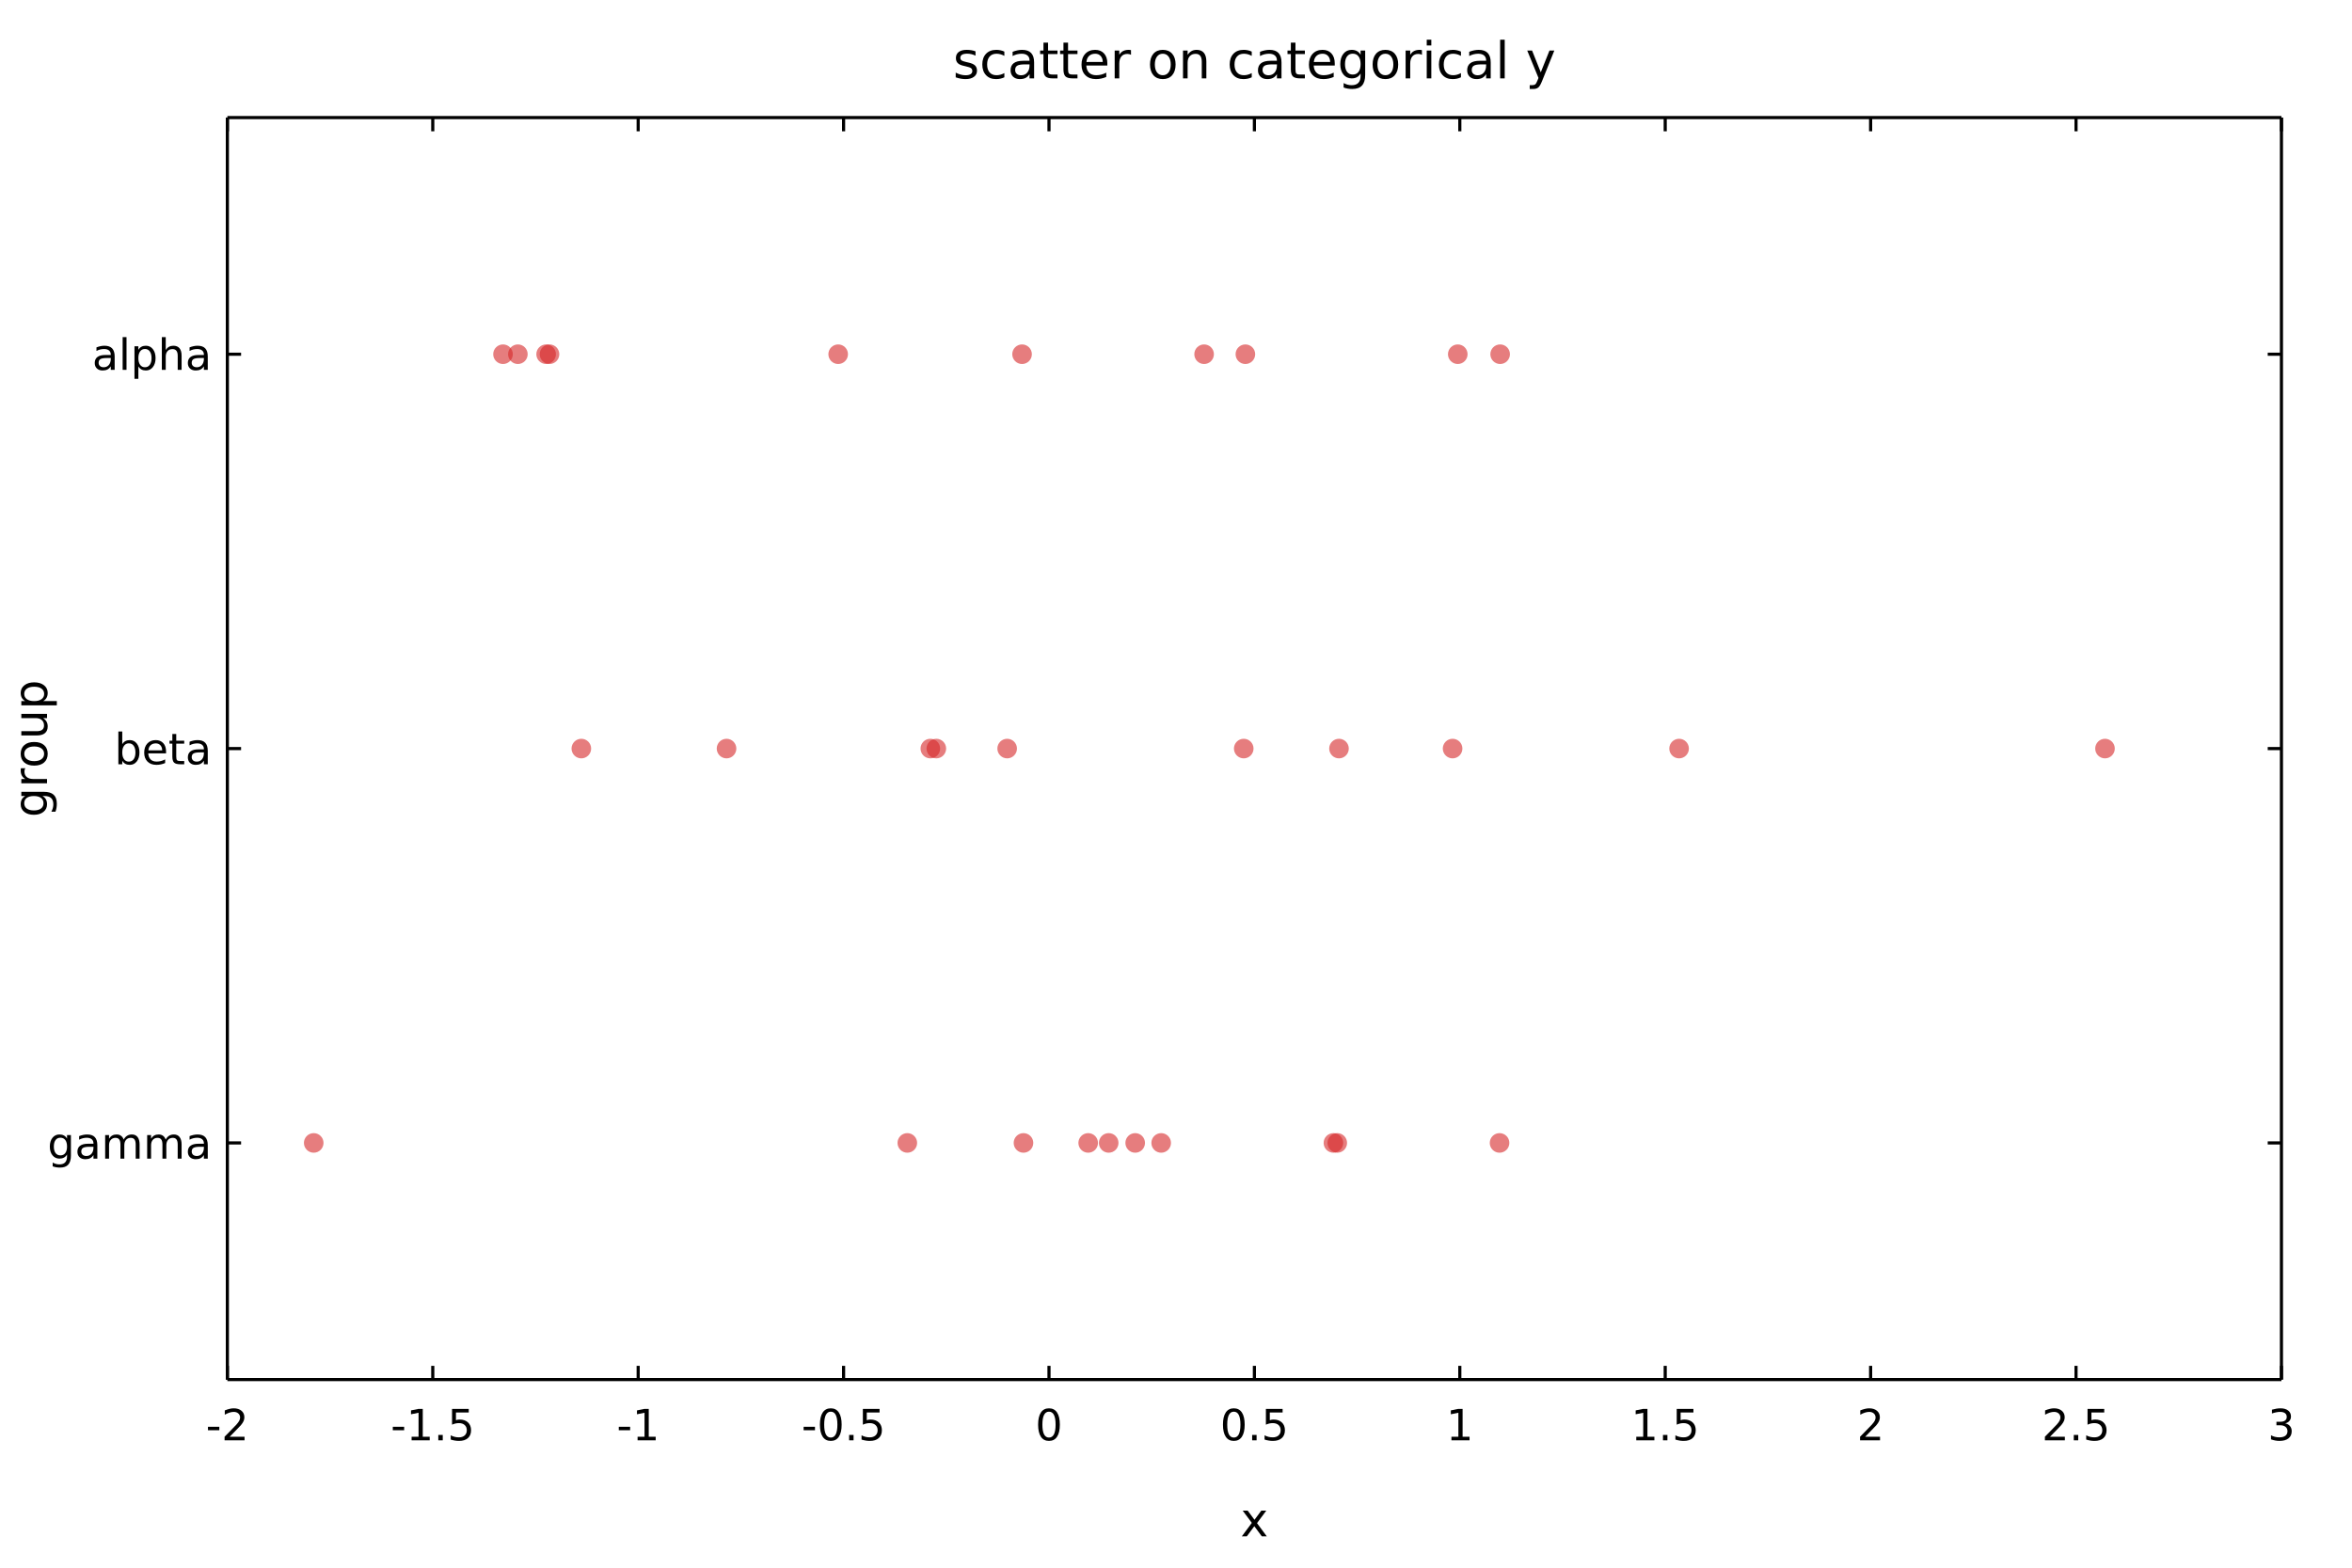
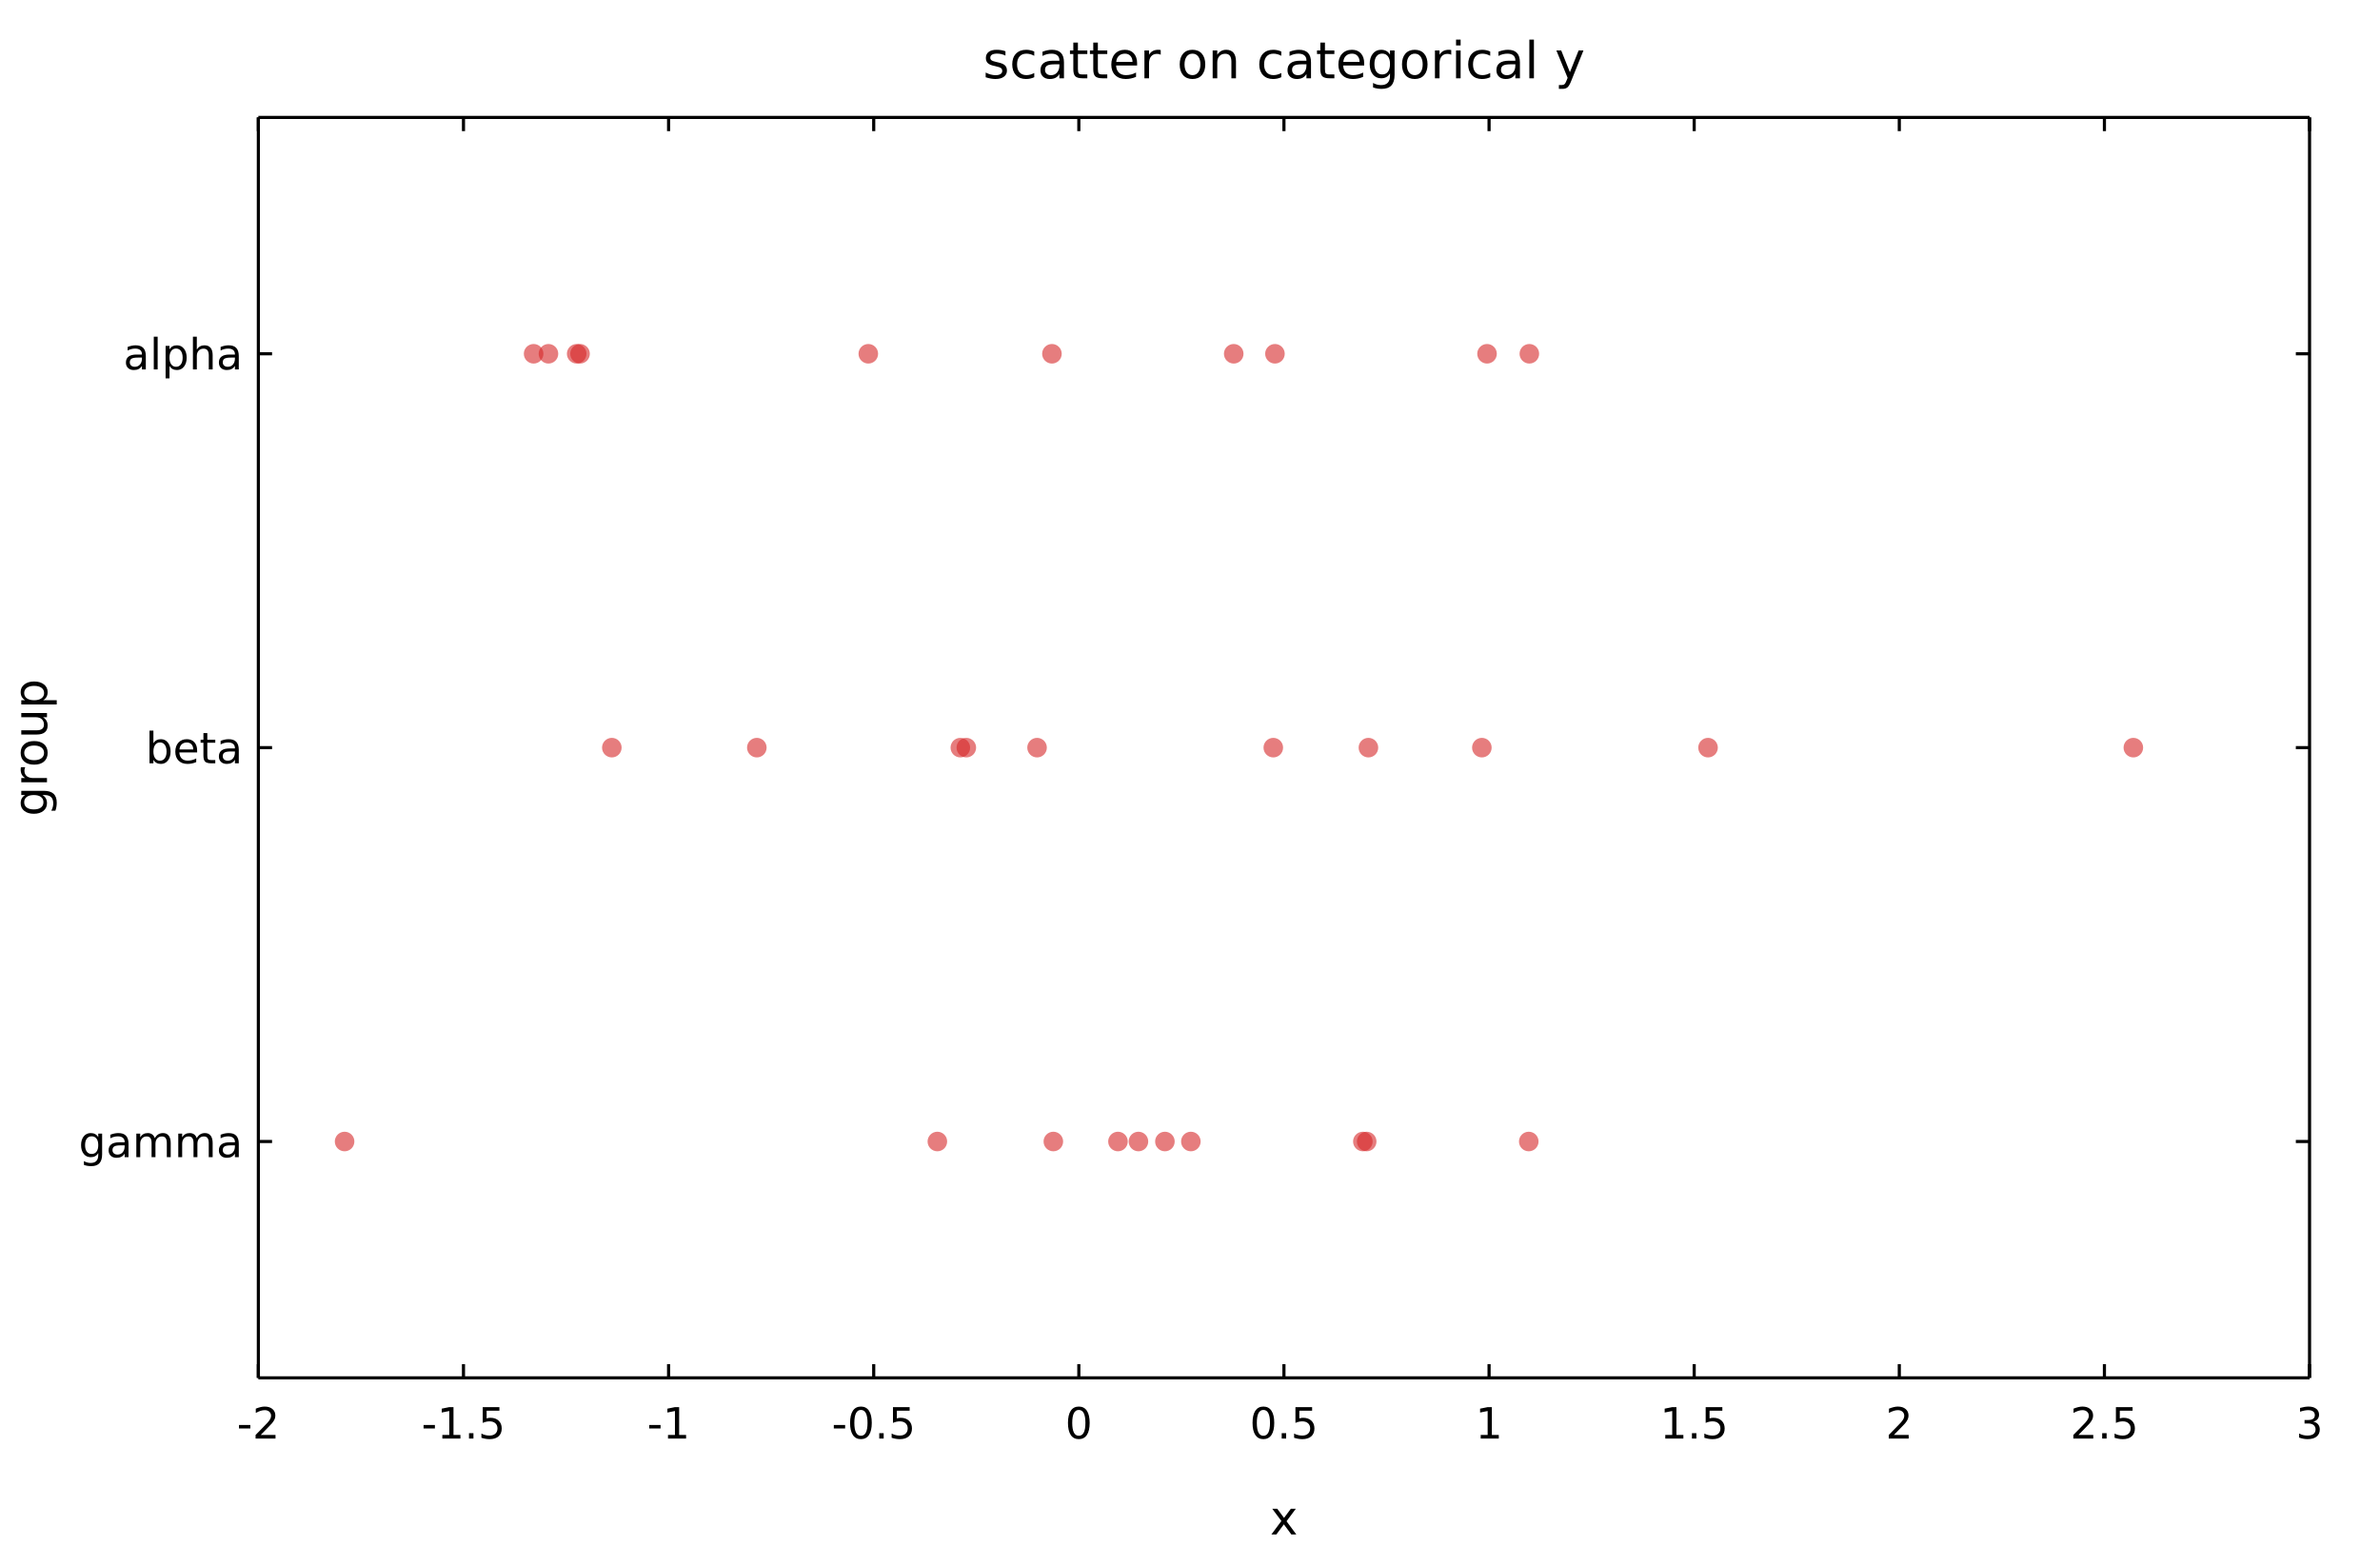
- <svg xmlns="http://www.w3.org/2000/svg" width="600" height="400" viewBox="0 0 600 400" font-family="DejaVu Sans, Bitstream Vera Sans, Verdana, Arial, sans-serif" font-size="11" style="background:#fff">
-   <g transform="translate(58,30)">
+ <svg xmlns="http://www.w3.org/2000/svg" width="608" height="400" viewBox="0 0 608 400" font-family="DejaVu Sans, Bitstream Vera Sans, Verdana, Arial, sans-serif" font-size="11" style="background:#fff">
+   <g transform="translate(66,30)">
    <circle cx="81.32" cy="60.38" r="2.5" fill="#d62728" opacity="0.6" />
    <circle cx="249.17" cy="60.38" r="2.5" fill="#d62728" opacity="0.6" />
    <circle cx="313.88" cy="60.38" r="2.5" fill="#d62728" opacity="0.6" />
    <circle cx="155.82" cy="60.38" r="2.5" fill="#d62728" opacity="0.6" />
    <circle cx="70.32" cy="60.38" r="2.5" fill="#d62728" opacity="0.6" />
    <circle cx="202.73" cy="60.38" r="2.5" fill="#d62728" opacity="0.6" />
    <circle cx="259.70" cy="60.38" r="2.5" fill="#d62728" opacity="0.6" />
    <circle cx="324.69" cy="60.38" r="2.5" fill="#d62728" opacity="0.6" />
    <circle cx="82.18" cy="60.38" r="2.5" fill="#d62728" opacity="0.6" />
    <circle cx="74.11" cy="60.38" r="2.5" fill="#d62728" opacity="0.6" />
    <circle cx="283.58" cy="161.00" r="2.5" fill="#d62728" opacity="0.6" />
    <circle cx="259.28" cy="161.00" r="2.5" fill="#d62728" opacity="0.6" />
    <circle cx="370.34" cy="161.00" r="2.5" fill="#d62728" opacity="0.6" />
    <circle cx="312.56" cy="161.00" r="2.5" fill="#d62728" opacity="0.6" />
    <circle cx="198.93" cy="161.00" r="2.5" fill="#d62728" opacity="0.6" />
    <circle cx="180.86" cy="161.00" r="2.5" fill="#d62728" opacity="0.6" />
    <circle cx="478.99" cy="161.00" r="2.5" fill="#d62728" opacity="0.6" />
    <circle cx="179.33" cy="161.00" r="2.5" fill="#d62728" opacity="0.6" />
    <circle cx="127.34" cy="161.00" r="2.5" fill="#d62728" opacity="0.6" />
    <circle cx="90.30" cy="161.00" r="2.5" fill="#d62728" opacity="0.6" />
    <circle cx="219.60" cy="261.62" r="2.5" fill="#d62728" opacity="0.6" />
    <circle cx="224.83" cy="261.62" r="2.5" fill="#d62728" opacity="0.6" />
    <circle cx="173.46" cy="261.62" r="2.5" fill="#d62728" opacity="0.6" />
    <circle cx="203.09" cy="261.62" r="2.5" fill="#d62728" opacity="0.6" />
    <circle cx="238.22" cy="261.62" r="2.5" fill="#d62728" opacity="0.6" />
    <circle cx="282.16" cy="261.62" r="2.5" fill="#d62728" opacity="0.6" />
    <circle cx="324.54" cy="261.62" r="2.5" fill="#d62728" opacity="0.6" />
    <circle cx="231.59" cy="261.62" r="2.5" fill="#d62728" opacity="0.6" />
    <circle cx="22.03" cy="261.62" r="2.5" fill="#d62728" opacity="0.6" />
    <circle cx="283.14" cy="261.62" r="2.5" fill="#d62728" opacity="0.6" />
    <line x1="0" y1="0" x2="524" y2="0" stroke="#000000" stroke-width="0.8" />
    <line x1="0" y1="322" x2="524" y2="322" stroke="#000000" stroke-width="0.8" />
    <line x1="0" y1="0" x2="0" y2="322" stroke="#000000" stroke-width="0.8" />
    <line x1="524" y1="0" x2="524" y2="322" stroke="#000000" stroke-width="0.8" />
    <line x1="0.00" x2="0.00" y1="322" y2="318.5" stroke="#000000" stroke-width="0.8" />
    <line x1="0.00" x2="0.00" y1="0" y2="3.5" stroke="#000000" stroke-width="0.8" />
    <path d="M-4.947 334.046H-2.052V334.927H-4.947ZM0.596 336.587H4.383V337.5H-0.709V336.587Q-0.091 335.948 0.975 334.871Q2.041 333.794 2.315 333.482Q2.836 332.897 3.043 332.491Q3.25 332.086 3.25 331.694Q3.25 331.055 2.801 330.652Q2.353 330.249 1.633 330.249Q1.123 330.249 0.556 330.426Q-0.011 330.604 -0.655 330.963V329.868Q0.0 329.604 0.569 329.47Q1.139 329.336 1.611 329.336Q2.857 329.336 3.599 329.959Q4.34 330.582 4.34 331.624Q4.34 332.118 4.155 332.561Q3.969 333.004 3.48 333.606Q3.346 333.762 2.626 334.506Q1.907 335.25 0.596 336.587Z" fill="#000" />
    <line x1="52.40" x2="52.40" y1="322" y2="318.5" stroke="#000000" stroke-width="0.8" />
    <line x1="52.40" x2="52.40" y1="0" y2="3.5" stroke="#000000" stroke-width="0.8" />
    <path d="M42.206 334.046H45.101V334.927H42.206ZM47.002 336.587H48.775V330.469L46.846 330.856V329.868L48.764 329.481H49.849V336.587H51.621V337.5H47.002ZM53.813 336.136H54.946V337.5H53.813ZM57.32 329.481H61.579V330.394H58.314V332.36Q58.55 332.279 58.786 332.239Q59.023 332.199 59.259 332.199Q60.602 332.199 61.386 332.935Q62.17 333.67 62.17 334.927Q62.17 336.222 61.364 336.939Q60.559 337.656 59.092 337.656Q58.587 337.656 58.064 337.57Q57.54 337.484 56.982 337.312V336.222Q57.465 336.485 57.981 336.614Q58.496 336.743 59.071 336.743Q60 336.743 60.543 336.254Q61.085 335.765 61.085 334.927Q61.085 334.089 60.543 333.601Q60 333.112 59.071 333.112Q58.636 333.112 58.203 333.208Q57.771 333.305 57.32 333.509Z" fill="#000" />
    <line x1="104.80" x2="104.80" y1="322" y2="318.5" stroke="#000000" stroke-width="0.8" />
    <line x1="104.80" x2="104.80" y1="0" y2="3.5" stroke="#000000" stroke-width="0.8" />
    <path d="M99.853 334.046H102.748V334.927H99.853ZM104.65 336.587H106.422V330.469L104.494 330.856V329.868L106.411 329.481H107.496V336.587H109.269V337.5H104.65Z" fill="#000" />
    <line x1="157.20" x2="157.20" y1="322" y2="318.5" stroke="#000000" stroke-width="0.8" />
    <line x1="157.20" x2="157.20" y1="0" y2="3.5" stroke="#000000" stroke-width="0.8" />
    <path d="M147.006 334.046H149.901V334.927H147.006ZM153.934 330.195Q153.096 330.195 152.675 331.02Q152.253 331.844 152.253 333.499Q152.253 335.147 152.675 335.972Q153.096 336.796 153.934 336.796Q154.778 336.796 155.199 335.972Q155.621 335.147 155.621 333.499Q155.621 331.844 155.199 331.02Q154.778 330.195 153.934 330.195ZM153.934 329.336Q155.283 329.336 155.994 330.402Q156.706 331.468 156.706 333.499Q156.706 335.523 155.994 336.59Q155.283 337.656 153.934 337.656Q152.586 337.656 151.875 336.59Q151.163 335.523 151.163 333.499Q151.163 331.468 151.875 330.402Q152.586 329.336 153.934 329.336ZM158.613 336.136H159.746V337.5H158.613ZM162.12 329.481H166.379V330.394H163.114V332.36Q163.35 332.279 163.586 332.239Q163.823 332.199 164.059 332.199Q165.402 332.199 166.186 332.935Q166.97 333.67 166.97 334.927Q166.97 336.222 166.164 336.939Q165.359 337.656 163.892 337.656Q163.387 337.656 162.864 337.57Q162.34 337.484 161.782 337.312V336.222Q162.265 336.485 162.781 336.614Q163.296 336.743 163.871 336.743Q164.8 336.743 165.343 336.254Q165.885 335.765 165.885 334.927Q165.885 334.089 165.343 333.601Q164.8 333.112 163.871 333.112Q163.436 333.112 163.003 333.208Q162.571 333.305 162.12 333.509Z" fill="#000" />
    <line x1="209.60" x2="209.60" y1="322" y2="318.5" stroke="#000000" stroke-width="0.8" />
    <line x1="209.60" x2="209.60" y1="0" y2="3.5" stroke="#000000" stroke-width="0.8" />
    <path d="M209.597 330.195Q208.759 330.195 208.338 331.02Q207.916 331.844 207.916 333.499Q207.916 335.147 208.338 335.972Q208.759 336.796 209.597 336.796Q210.441 336.796 210.862 335.972Q211.284 335.147 211.284 333.499Q211.284 331.844 210.862 331.02Q210.441 330.195 209.597 330.195ZM209.597 329.336Q210.945 329.336 211.657 330.402Q212.369 331.468 212.369 333.499Q212.369 335.523 211.657 336.59Q210.945 337.656 209.597 337.656Q208.249 337.656 207.537 336.59Q206.826 335.523 206.826 333.499Q206.826 331.468 207.537 330.402Q208.249 329.336 209.597 329.336Z" fill="#000" />
    <line x1="262.00" x2="262.00" y1="322" y2="318.5" stroke="#000000" stroke-width="0.8" />
    <line x1="262.00" x2="262.00" y1="0" y2="3.5" stroke="#000000" stroke-width="0.8" />
    <path d="M256.75 330.195Q255.912 330.195 255.49 331.02Q255.069 331.844 255.069 333.499Q255.069 335.147 255.49 335.972Q255.912 336.796 256.75 336.796Q257.593 336.796 258.015 335.972Q258.436 335.147 258.436 333.499Q258.436 331.844 258.015 331.02Q257.593 330.195 256.75 330.195ZM256.75 329.336Q258.098 329.336 258.81 330.402Q259.521 331.468 259.521 333.499Q259.521 335.523 258.81 336.59Q258.098 337.656 256.75 337.656Q255.402 337.656 254.69 336.59Q253.978 335.523 253.978 333.499Q253.978 331.468 254.69 330.402Q255.402 329.336 256.75 329.336ZM261.428 336.136H262.561V337.5H261.428ZM264.935 329.481H269.195V330.394H265.929V332.36Q266.165 332.279 266.402 332.239Q266.638 332.199 266.874 332.199Q268.217 332.199 269.001 332.935Q269.785 333.67 269.785 334.927Q269.785 336.222 268.98 336.939Q268.174 337.656 266.708 337.656Q266.203 337.656 265.679 337.57Q265.156 337.484 264.597 337.312V336.222Q265.08 336.485 265.596 336.614Q266.112 336.743 266.686 336.743Q267.615 336.743 268.158 336.254Q268.7 335.765 268.7 334.927Q268.7 334.089 268.158 333.601Q267.615 333.112 266.686 333.112Q266.251 333.112 265.819 333.208Q265.386 333.305 264.935 333.509Z" fill="#000" />
    <line x1="314.40" x2="314.40" y1="322" y2="318.5" stroke="#000000" stroke-width="0.8" />
    <line x1="314.40" x2="314.40" y1="0" y2="3.5" stroke="#000000" stroke-width="0.8" />
    <path d="M312.265 336.587H314.037V330.469L312.109 330.856V329.868L314.027 329.481H315.112V336.587H316.884V337.5H312.265Z" fill="#000" />
    <line x1="366.80" x2="366.80" y1="322" y2="318.5" stroke="#000000" stroke-width="0.8" />
    <line x1="366.80" x2="366.80" y1="0" y2="3.5" stroke="#000000" stroke-width="0.8" />
    <path d="M359.417 336.587H361.19V330.469L359.262 330.856V329.868L361.179 329.481H362.264V336.587H364.037V337.5H359.417ZM366.228 336.136H367.361V337.5H366.228ZM369.735 329.481H373.995V330.394H370.729V332.36Q370.965 332.279 371.202 332.239Q371.438 332.199 371.674 332.199Q373.017 332.199 373.801 332.935Q374.585 333.67 374.585 334.927Q374.585 336.222 373.78 336.939Q372.974 337.656 371.508 337.656Q371.003 337.656 370.479 337.57Q369.956 337.484 369.397 337.312V336.222Q369.88 336.485 370.396 336.614Q370.912 336.743 371.486 336.743Q372.415 336.743 372.958 336.254Q373.5 335.765 373.5 334.927Q373.5 334.089 372.958 333.601Q372.415 333.112 371.486 333.112Q371.051 333.112 370.619 333.208Q370.186 333.305 369.735 333.509Z" fill="#000" />
    <line x1="419.20" x2="419.20" y1="322" y2="318.5" stroke="#000000" stroke-width="0.8" />
    <line x1="419.20" x2="419.20" y1="0" y2="3.5" stroke="#000000" stroke-width="0.8" />
    <path d="M417.812 336.587H421.598V337.5H416.506V336.587Q417.124 335.948 418.19 334.871Q419.256 333.794 419.53 333.482Q420.051 332.897 420.258 332.491Q420.465 332.086 420.465 331.694Q420.465 331.055 420.016 330.652Q419.568 330.249 418.848 330.249Q418.338 330.249 417.771 330.426Q417.205 330.604 416.56 330.963V329.868Q417.215 329.604 417.785 329.47Q418.354 329.336 418.827 329.336Q420.073 329.336 420.814 329.959Q421.555 330.582 421.555 331.624Q421.555 332.118 421.37 332.561Q421.185 333.004 420.696 333.606Q420.562 333.762 419.842 334.506Q419.122 335.25 417.812 336.587Z" fill="#000" />
    <line x1="471.60" x2="471.60" y1="322" y2="318.5" stroke="#000000" stroke-width="0.8" />
    <line x1="471.60" x2="471.60" y1="0" y2="3.5" stroke="#000000" stroke-width="0.8" />
    <path d="M464.964 336.587H468.751V337.5H463.659V336.587Q464.277 335.948 465.343 334.871Q466.409 333.794 466.683 333.482Q467.204 332.897 467.411 332.491Q467.617 332.086 467.617 331.694Q467.617 331.055 467.169 330.652Q466.72 330.249 466.001 330.249Q465.49 330.249 464.924 330.426Q464.357 330.604 463.713 330.963V329.868Q464.368 329.604 464.937 329.47Q465.506 329.336 465.979 329.336Q467.225 329.336 467.966 329.959Q468.708 330.582 468.708 331.624Q468.708 332.118 468.522 332.561Q468.337 333.004 467.848 333.606Q467.714 333.762 466.994 334.506Q466.275 335.25 464.964 336.587ZM471.028 336.136H472.161V337.5H471.028ZM474.535 329.481H478.795V330.394H475.529V332.36Q475.765 332.279 476.002 332.239Q476.238 332.199 476.474 332.199Q477.817 332.199 478.601 332.935Q479.385 333.67 479.385 334.927Q479.385 336.222 478.58 336.939Q477.774 337.656 476.308 337.656Q475.803 337.656 475.279 337.57Q474.756 337.484 474.197 337.312V336.222Q474.68 336.485 475.196 336.614Q475.712 336.743 476.286 336.743Q477.215 336.743 477.758 336.254Q478.3 335.765 478.3 334.927Q478.3 334.089 477.758 333.601Q477.215 333.112 476.286 333.112Q475.851 333.112 475.419 333.208Q474.986 333.305 474.535 333.509Z" fill="#000" />
    <line x1="524.00" x2="524.00" y1="322" y2="318.5" stroke="#000000" stroke-width="0.8" />
    <line x1="524.00" x2="524.00" y1="0" y2="3.5" stroke="#000000" stroke-width="0.8" />
    <path d="M524.964 333.176Q525.743 333.343 526.181 333.869Q526.618 334.396 526.618 335.169Q526.618 336.356 525.802 337.006Q524.986 337.656 523.482 337.656Q522.977 337.656 522.442 337.556Q521.908 337.457 521.339 337.258V336.211Q521.79 336.474 522.327 336.608Q522.864 336.743 523.449 336.743Q524.47 336.743 525.004 336.34Q525.539 335.937 525.539 335.169Q525.539 334.46 525.042 334.06Q524.545 333.66 523.659 333.66H522.724V332.768H523.702Q524.502 332.768 524.927 332.448Q525.351 332.129 525.351 331.527Q525.351 330.91 524.913 330.579Q524.475 330.249 523.659 330.249Q523.213 330.249 522.703 330.346Q522.193 330.442 521.58 330.646V329.68Q522.198 329.508 522.738 329.422Q523.278 329.336 523.756 329.336Q524.991 329.336 525.711 329.897Q526.43 330.458 526.43 331.415Q526.43 332.081 526.049 332.54Q525.668 332.999 524.964 333.176Z" fill="#000" />
    <line x1="0" x2="3.5" y1="60.38" y2="60.38" stroke="#000000" stroke-width="0.8" />
    <line x1="524" x2="520.5" y1="60.38" y2="60.38" stroke="#000000" stroke-width="0.8" />
    <path d="M-30.721 61.351Q-31.919 61.351 -32.381 61.625Q-32.843 61.899 -32.843 62.56Q-32.843 63.086 -32.496 63.395Q-32.15 63.704 -31.554 63.704Q-30.732 63.704 -30.235 63.121Q-29.738 62.538 -29.738 61.571V61.351ZM-28.75 60.943V64.375H-29.738V63.462Q-30.077 64.01 -30.582 64.27Q-31.086 64.531 -31.817 64.531Q-32.741 64.531 -33.286 64.012Q-33.831 63.494 -33.831 62.624Q-33.831 61.609 -33.152 61.093Q-32.472 60.578 -31.124 60.578H-29.738V60.481Q-29.738 59.799 -30.187 59.426Q-30.635 59.052 -31.446 59.052Q-31.962 59.052 -32.451 59.176Q-32.939 59.299 -33.391 59.546V58.633Q-32.848 58.424 -32.338 58.319Q-31.828 58.214 -31.344 58.214Q-30.039 58.214 -29.395 58.891Q-28.75 59.568 -28.75 60.943ZM-26.714 56.018H-25.726V64.375H-26.714ZM-22.702 63.473V66.663H-23.696V58.359H-22.702V59.272Q-22.391 58.735 -21.915 58.475Q-21.44 58.214 -20.779 58.214Q-19.684 58.214 -18.999 59.084Q-18.314 59.955 -18.314 61.373Q-18.314 62.791 -18.999 63.661Q-19.684 64.531 -20.779 64.531Q-21.44 64.531 -21.915 64.27Q-22.391 64.01 -22.702 63.473ZM-19.34 61.373Q-19.34 60.282 -19.788 59.662Q-20.237 59.042 -21.021 59.042Q-21.805 59.042 -22.254 59.662Q-22.702 60.282 -22.702 61.373Q-22.702 62.463 -22.254 63.083Q-21.805 63.704 -21.021 63.704Q-20.237 63.704 -19.788 63.083Q-19.34 62.463 -19.34 61.373ZM-11.675 60.744V64.375H-12.664V60.776Q-12.664 59.922 -12.997 59.498Q-13.33 59.074 -13.996 59.074Q-14.796 59.074 -15.258 59.584Q-15.72 60.094 -15.72 60.975V64.375H-16.713V56.018H-15.72V59.294Q-15.365 58.751 -14.885 58.483Q-14.404 58.214 -13.775 58.214Q-12.739 58.214 -12.207 58.856Q-11.675 59.498 -11.675 60.744ZM-6.97 61.351Q-8.168 61.351 -8.63 61.625Q-9.092 61.899 -9.092 62.56Q-9.092 63.086 -8.745 63.395Q-8.399 63.704 -7.803 63.704Q-6.981 63.704 -6.484 63.121Q-5.987 62.538 -5.987 61.571V61.351ZM-4.999 60.943V64.375H-5.987V63.462Q-6.326 64.01 -6.831 64.27Q-7.335 64.531 -8.066 64.531Q-8.99 64.531 -9.535 64.012Q-10.08 63.494 -10.08 62.624Q-10.08 61.609 -9.401 61.093Q-8.721 60.578 -7.373 60.578H-5.987V60.481Q-5.987 59.799 -6.436 59.426Q-6.884 59.052 -7.695 59.052Q-8.211 59.052 -8.7 59.176Q-9.188 59.299 -9.64 59.546V58.633Q-9.097 58.424 -8.587 58.319Q-8.077 58.214 -7.593 58.214Q-6.288 58.214 -5.644 58.891Q-4.999 59.568 -4.999 60.943Z" fill="#000" />
    <line x1="0" x2="3.5" y1="161.00" y2="161.00" stroke="#000000" stroke-width="0.8" />
    <line x1="524" x2="520.5" y1="161.00" y2="161.00" stroke="#000000" stroke-width="0.8" />
    <path d="M-23.449 161.998Q-23.449 160.907 -23.897 160.287Q-24.346 159.667 -25.13 159.667Q-25.914 159.667 -26.363 160.287Q-26.811 160.907 -26.811 161.998Q-26.811 163.088 -26.363 163.708Q-25.914 164.329 -25.13 164.329Q-24.346 164.329 -23.897 163.708Q-23.449 163.088 -23.449 161.998ZM-26.811 159.897Q-26.5 159.36 -26.024 159.1Q-25.549 158.839 -24.888 158.839Q-23.792 158.839 -23.108 159.709Q-22.423 160.58 -22.423 161.998Q-22.423 163.416 -23.108 164.286Q-23.792 165.156 -24.888 165.156Q-25.549 165.156 -26.024 164.895Q-26.5 164.635 -26.811 164.098V165.0H-27.805V156.643H-26.811ZM-15.639 161.745V162.229H-20.183Q-20.119 163.249 -19.568 163.783Q-19.018 164.318 -18.035 164.318Q-17.465 164.318 -16.931 164.178Q-16.396 164.039 -15.87 163.759V164.694Q-16.402 164.919 -16.96 165.038Q-17.519 165.156 -18.094 165.156Q-19.533 165.156 -20.374 164.318Q-21.214 163.48 -21.214 162.051Q-21.214 160.574 -20.417 159.707Q-19.619 158.839 -18.266 158.839Q-17.052 158.839 -16.345 159.621Q-15.639 160.402 -15.639 161.745ZM-16.627 161.455Q-16.638 160.644 -17.081 160.161Q-17.524 159.677 -18.255 159.677Q-19.082 159.677 -19.579 160.145Q-20.076 160.612 -20.151 161.46ZM-13.04 157.276V158.984H-11.004V159.752H-13.04V163.018Q-13.04 163.754 -12.838 163.963Q-12.637 164.173 -12.019 164.173H-11.004V165.0H-12.019Q-13.163 165.0 -13.598 164.573Q-14.033 164.146 -14.033 163.018V159.752H-14.758V158.984H-14.033V157.276ZM-6.97 161.976Q-8.168 161.976 -8.63 162.25Q-9.092 162.524 -9.092 163.185Q-9.092 163.711 -8.745 164.02Q-8.399 164.329 -7.803 164.329Q-6.981 164.329 -6.484 163.746Q-5.987 163.163 -5.987 162.196V161.976ZM-4.999 161.568V165.0H-5.987V164.087Q-6.326 164.635 -6.831 164.895Q-7.335 165.156 -8.066 165.156Q-8.99 165.156 -9.535 164.637Q-10.08 164.119 -10.08 163.249Q-10.08 162.234 -9.401 161.718Q-8.721 161.203 -7.373 161.203H-5.987V161.106Q-5.987 160.424 -6.436 160.051Q-6.884 159.677 -7.695 159.677Q-8.211 159.677 -8.7 159.801Q-9.188 159.924 -9.64 160.171V159.258Q-9.097 159.049 -8.587 158.944Q-8.077 158.839 -7.593 158.839Q-6.288 158.839 -5.644 159.516Q-4.999 160.193 -4.999 161.568Z" fill="#000" />
    <line x1="0" x2="3.5" y1="261.62" y2="261.62" stroke="#000000" stroke-width="0.8" />
    <line x1="524" x2="520.5" y1="261.62" y2="261.62" stroke="#000000" stroke-width="0.8" />
    <path d="M-40.899 262.547Q-40.899 261.473 -41.343 260.882Q-41.786 260.292 -42.586 260.292Q-43.381 260.292 -43.824 260.882Q-44.267 261.473 -44.267 262.547Q-44.267 263.616 -43.824 264.207Q-43.381 264.798 -42.586 264.798Q-41.786 264.798 -41.343 264.207Q-40.899 263.616 -40.899 262.547ZM-39.911 264.878Q-39.911 266.415 -40.593 267.164Q-41.275 267.913 -42.683 267.913Q-43.204 267.913 -43.666 267.835Q-44.127 267.757 -44.562 267.596V266.635Q-44.127 266.871 -43.703 266.984Q-43.279 267.097 -42.838 267.097Q-41.866 267.097 -41.383 266.589Q-40.899 266.082 -40.899 265.056V264.567Q-41.206 265.099 -41.684 265.362Q-42.162 265.625 -42.828 265.625Q-43.934 265.625 -44.611 264.782Q-45.288 263.938 -45.288 262.547Q-45.288 261.151 -44.611 260.308Q-43.934 259.464 -42.828 259.464Q-42.162 259.464 -41.684 259.728Q-41.206 259.991 -40.899 260.522V259.609H-39.911ZM-35.142 262.601Q-36.339 262.601 -36.801 262.875Q-37.263 263.149 -37.263 263.81Q-37.263 264.336 -36.917 264.645Q-36.57 264.954 -35.974 264.954Q-35.152 264.954 -34.656 264.371Q-34.159 263.788 -34.159 262.821V262.601ZM-33.17 262.193V265.625H-34.159V264.712Q-34.497 265.26 -35.002 265.52Q-35.507 265.781 -36.237 265.781Q-37.161 265.781 -37.706 265.262Q-38.251 264.744 -38.251 263.874Q-38.251 262.859 -37.572 262.343Q-36.893 261.828 -35.544 261.828H-34.159V261.731Q-34.159 261.049 -34.607 260.676Q-35.056 260.302 -35.867 260.302Q-36.382 260.302 -36.871 260.426Q-37.36 260.549 -37.811 260.796V259.883Q-37.269 259.674 -36.758 259.569Q-36.248 259.464 -35.765 259.464Q-34.459 259.464 -33.815 260.141Q-33.17 260.818 -33.17 262.193ZM-26.451 260.764Q-26.081 260.098 -25.565 259.781Q-25.049 259.464 -24.351 259.464Q-23.411 259.464 -22.901 260.122Q-22.391 260.78 -22.391 261.994V265.625H-23.384V262.026Q-23.384 261.162 -23.69 260.743Q-23.997 260.324 -24.625 260.324Q-25.393 260.324 -25.839 260.834Q-26.285 261.344 -26.285 262.225V265.625H-27.278V262.026Q-27.278 261.156 -27.584 260.74Q-27.891 260.324 -28.53 260.324Q-29.287 260.324 -29.733 260.837Q-30.179 261.35 -30.179 262.225V265.625H-31.172V259.609H-30.179V260.544Q-29.84 259.991 -29.368 259.728Q-28.895 259.464 -28.245 259.464Q-27.59 259.464 -27.131 259.797Q-26.671 260.13 -26.451 260.764ZM-15.736 260.764Q-15.365 260.098 -14.85 259.781Q-14.334 259.464 -13.636 259.464Q-12.696 259.464 -12.186 260.122Q-11.675 260.78 -11.675 261.994V265.625H-12.669V262.026Q-12.669 261.162 -12.975 260.743Q-13.281 260.324 -13.91 260.324Q-14.678 260.324 -15.124 260.834Q-15.569 261.344 -15.569 262.225V265.625H-16.563V262.026Q-16.563 261.156 -16.869 260.74Q-17.175 260.324 -17.814 260.324Q-18.572 260.324 -19.018 260.837Q-19.463 261.35 -19.463 262.225V265.625H-20.457V259.609H-19.463V260.544Q-19.125 259.991 -18.652 259.728Q-18.18 259.464 -17.53 259.464Q-16.875 259.464 -16.415 259.797Q-15.956 260.13 -15.736 260.764ZM-6.97 262.601Q-8.168 262.601 -8.63 262.875Q-9.092 263.149 -9.092 263.81Q-9.092 264.336 -8.745 264.645Q-8.399 264.954 -7.803 264.954Q-6.981 264.954 -6.484 264.371Q-5.987 263.788 -5.987 262.821V262.601ZM-4.999 262.193V265.625H-5.987V264.712Q-6.326 265.26 -6.831 265.52Q-7.335 265.781 -8.066 265.781Q-8.99 265.781 -9.535 265.262Q-10.08 264.744 -10.08 263.874Q-10.08 262.859 -9.401 262.343Q-8.721 261.828 -7.373 261.828H-5.987V261.731Q-5.987 261.049 -6.436 260.676Q-6.884 260.302 -7.695 260.302Q-8.211 260.302 -8.7 260.426Q-9.188 260.549 -9.64 260.796V259.883Q-9.097 259.674 -8.587 259.569Q-8.077 259.464 -7.593 259.464Q-6.288 259.464 -5.644 260.141Q-4.999 260.818 -4.999 262.193Z" fill="#000" />
    <path d="M265.035 355.438 262.662 358.631 265.158 362.0H263.887L261.977 359.422L260.066 362.0H258.795L261.344 358.566L259.012 355.438H260.283L262.023 357.775L263.764 355.438Z" fill="#000" />
-     <g transform="translate(-46,161.0) rotate(-90)">
+     <g transform="translate(-54,161.0) rotate(-90)">
      <path d="M-12.108 -3.357Q-12.108 -4.529 -12.592 -5.174Q-13.075 -5.818 -13.948 -5.818Q-14.815 -5.818 -15.299 -5.174Q-15.782 -4.529 -15.782 -3.357Q-15.782 -2.191 -15.299 -1.547Q-14.815 -0.902 -13.948 -0.902Q-13.075 -0.902 -12.592 -1.547Q-12.108 -2.191 -12.108 -3.357ZM-11.03 -0.814Q-11.03 0.861 -11.774 1.679Q-12.519 2.496 -14.054 2.496Q-14.622 2.496 -15.126 2.411Q-15.63 2.326 -16.104 2.15V1.102Q-15.63 1.359 -15.167 1.482Q-14.704 1.605 -14.224 1.605Q-13.163 1.605 -12.636 1.052Q-12.108 0.498 -12.108 -0.621V-1.154Q-12.442 -0.574 -12.964 -0.287Q-13.485 0.0 -14.212 0.0Q-15.419 0.0 -16.157 -0.92Q-16.896 -1.84 -16.896 -3.357Q-16.896 -4.881 -16.157 -5.801Q-15.419 -6.721 -14.212 -6.721Q-13.485 -6.721 -12.964 -6.434Q-12.442 -6.146 -12.108 -5.566V-6.562H-11.03ZM-5.007 -5.555Q-5.188 -5.66 -5.402 -5.71Q-5.616 -5.76 -5.874 -5.76Q-6.788 -5.76 -7.277 -5.165Q-7.767 -4.57 -7.767 -3.457V0.0H-8.851V-6.562H-7.767V-5.543Q-7.427 -6.141 -6.882 -6.431Q-6.337 -6.721 -5.558 -6.721Q-5.446 -6.721 -5.312 -6.706Q-5.177 -6.691 -5.013 -6.662ZM-1.333 -5.807Q-2.2 -5.807 -2.704 -5.13Q-3.208 -4.453 -3.208 -3.275Q-3.208 -2.098 -2.707 -1.421Q-2.206 -0.744 -1.333 -0.744Q-0.472 -0.744 0.032 -1.424Q0.536 -2.104 0.536 -3.275Q0.536 -4.441 0.032 -5.124Q-0.472 -5.807 -1.333 -5.807ZM-1.333 -6.721Q0.073 -6.721 0.876 -5.807Q1.679 -4.893 1.679 -3.275Q1.679 -1.664 0.876 -0.747Q0.073 0.17 -1.333 0.17Q-2.745 0.17 -3.545 -0.747Q-4.345 -1.664 -4.345 -3.275Q-4.345 -4.893 -3.545 -5.807Q-2.745 -6.721 -1.333 -6.721ZM3.354 -2.59V-6.562H4.433V-2.631Q4.433 -1.699 4.796 -1.233Q5.159 -0.768 5.886 -0.768Q6.759 -0.768 7.266 -1.324Q7.772 -1.881 7.772 -2.842V-6.562H8.851V0.0H7.772V-1.008Q7.38 -0.41 6.861 -0.12Q6.343 0.17 5.657 0.17Q4.526 0.17 3.94 -0.533Q3.354 -1.236 3.354 -2.59ZM6.067 -6.721ZM12.114 -0.984V2.496H11.03V-6.562H12.114V-5.566Q12.454 -6.152 12.973 -6.437Q13.491 -6.721 14.212 -6.721Q15.407 -6.721 16.154 -5.771Q16.901 -4.822 16.901 -3.275Q16.901 -1.729 16.154 -0.779Q15.407 0.17 14.212 0.17Q13.491 0.17 12.973 -0.114Q12.454 -0.398 12.114 -0.984ZM15.782 -3.275Q15.782 -4.465 15.293 -5.142Q14.804 -5.818 13.948 -5.818Q13.093 -5.818 12.604 -5.142Q12.114 -4.465 12.114 -3.275Q12.114 -2.086 12.604 -1.409Q13.093 -0.732 13.948 -0.732Q14.804 -0.732 15.293 -1.409Q15.782 -2.086 15.782 -3.275Z" fill="#000" />
    </g>
    <path d="M190.855 -16.9V-15.795Q190.36 -16.049 189.827 -16.176Q189.294 -16.303 188.723 -16.303Q187.853 -16.303 187.418 -16.037Q186.983 -15.77 186.983 -15.237Q186.983 -14.831 187.294 -14.599Q187.605 -14.367 188.545 -14.158L188.945 -14.069Q190.189 -13.802 190.713 -13.317Q191.236 -12.831 191.236 -11.961Q191.236 -10.971 190.452 -10.394Q189.668 -9.816 188.297 -9.816Q187.726 -9.816 187.107 -9.927Q186.488 -10.038 185.803 -10.26V-11.466Q186.45 -11.13 187.079 -10.962Q187.707 -10.793 188.323 -10.793Q189.148 -10.793 189.592 -11.076Q190.037 -11.358 190.037 -11.873Q190.037 -12.349 189.716 -12.603Q189.396 -12.856 188.31 -13.091L187.904 -13.187Q186.818 -13.415 186.336 -13.888Q185.854 -14.361 185.854 -15.186Q185.854 -16.189 186.564 -16.735Q187.275 -17.281 188.583 -17.281Q189.23 -17.281 189.802 -17.186Q190.373 -17.09 190.855 -16.9ZM198.212 -16.836V-15.745Q197.717 -16.018 197.219 -16.154Q196.721 -16.291 196.213 -16.291Q195.077 -16.291 194.448 -15.57Q193.82 -14.85 193.82 -13.548Q193.82 -12.247 194.448 -11.527Q195.077 -10.806 196.213 -10.806Q196.721 -10.806 197.219 -10.943Q197.717 -11.079 198.212 -11.352V-10.273Q197.724 -10.044 197.2 -9.93Q196.676 -9.816 196.086 -9.816Q194.48 -9.816 193.534 -10.825Q192.588 -11.834 192.588 -13.548Q192.588 -15.288 193.544 -16.284Q194.499 -17.281 196.162 -17.281Q196.702 -17.281 197.216 -17.17Q197.73 -17.059 198.212 -16.836ZM203.475 -13.574Q202.059 -13.574 201.513 -13.25Q200.967 -12.926 200.967 -12.146Q200.967 -11.523 201.377 -11.158Q201.786 -10.793 202.491 -10.793Q203.462 -10.793 204.049 -11.482Q204.636 -12.171 204.636 -13.313V-13.574ZM205.804 -14.056V-10.0H204.636V-11.079Q204.236 -10.432 203.64 -10.124Q203.043 -9.816 202.18 -9.816Q201.088 -9.816 200.444 -10.428Q199.799 -11.041 199.799 -12.069Q199.799 -13.269 200.602 -13.878Q201.405 -14.488 202.999 -14.488H204.636V-14.602Q204.636 -15.408 204.106 -15.849Q203.576 -16.291 202.618 -16.291Q202.008 -16.291 201.431 -16.145Q200.853 -15.999 200.32 -15.707V-16.786Q200.961 -17.033 201.564 -17.157Q202.167 -17.281 202.738 -17.281Q204.281 -17.281 205.042 -16.481Q205.804 -15.681 205.804 -14.056ZM209.365 -19.128V-17.109H211.771V-16.202H209.365V-12.342Q209.365 -11.473 209.603 -11.225Q209.841 -10.978 210.571 -10.978H211.771V-10.0H210.571Q209.219 -10.0 208.705 -10.505Q208.191 -11.009 208.191 -12.342V-16.202H207.334V-17.109H208.191V-19.128ZM214.462 -19.128V-17.109H216.868V-16.202H214.462V-12.342Q214.462 -11.473 214.7 -11.225Q214.938 -10.978 215.668 -10.978H216.868V-10.0H215.668Q214.316 -10.0 213.802 -10.505Q213.288 -11.009 213.288 -12.342V-16.202H212.431V-17.109H213.288V-19.128ZM224.485 -13.847V-13.275H219.115Q219.191 -12.069 219.842 -11.438Q220.493 -10.806 221.654 -10.806Q222.327 -10.806 222.959 -10.971Q223.59 -11.136 224.212 -11.466V-10.362Q223.584 -10.095 222.924 -9.956Q222.264 -9.816 221.584 -9.816Q219.883 -9.816 218.89 -10.806Q217.896 -11.796 217.896 -13.485Q217.896 -15.23 218.839 -16.256Q219.782 -17.281 221.381 -17.281Q222.816 -17.281 223.651 -16.357Q224.485 -15.434 224.485 -13.847ZM223.317 -14.189Q223.305 -15.148 222.781 -15.719Q222.257 -16.291 221.394 -16.291Q220.417 -16.291 219.829 -15.738Q219.242 -15.186 219.153 -14.183ZM230.522 -16.018Q230.325 -16.132 230.094 -16.186Q229.862 -16.24 229.583 -16.24Q228.592 -16.24 228.062 -15.595Q227.532 -14.951 227.532 -13.745V-10.0H226.358V-17.109H227.532V-16.005Q227.9 -16.652 228.491 -16.967Q229.081 -17.281 229.925 -17.281Q230.046 -17.281 230.192 -17.265Q230.338 -17.249 230.516 -17.217ZM238.634 -16.291Q237.695 -16.291 237.149 -15.557Q236.603 -14.824 236.603 -13.548Q236.603 -12.272 237.146 -11.539Q237.688 -10.806 238.634 -10.806Q239.567 -10.806 240.113 -11.542Q240.659 -12.279 240.659 -13.548Q240.659 -14.812 240.113 -15.551Q239.567 -16.291 238.634 -16.291ZM238.634 -17.281Q240.158 -17.281 241.027 -16.291Q241.897 -15.3 241.897 -13.548Q241.897 -11.803 241.027 -10.809Q240.158 -9.816 238.634 -9.816Q237.104 -9.816 236.238 -10.809Q235.372 -11.803 235.372 -13.548Q235.372 -15.3 236.238 -16.291Q237.104 -17.281 238.634 -17.281ZM249.743 -14.291V-10.0H248.575V-14.253Q248.575 -15.262 248.181 -15.764Q247.788 -16.265 247 -16.265Q246.055 -16.265 245.509 -15.662Q244.963 -15.059 244.963 -14.018V-10.0H243.789V-17.109H244.963V-16.005Q245.382 -16.646 245.95 -16.963Q246.518 -17.281 247.261 -17.281Q248.486 -17.281 249.114 -16.522Q249.743 -15.764 249.743 -14.291ZM261.321 -16.836V-15.745Q260.826 -16.018 260.327 -16.154Q259.829 -16.291 259.321 -16.291Q258.185 -16.291 257.557 -15.57Q256.928 -14.85 256.928 -13.548Q256.928 -12.247 257.557 -11.527Q258.185 -10.806 259.321 -10.806Q259.829 -10.806 260.327 -10.943Q260.826 -11.079 261.321 -11.352V-10.273Q260.832 -10.044 260.308 -9.93Q259.785 -9.816 259.194 -9.816Q257.588 -9.816 256.643 -10.825Q255.697 -11.834 255.697 -13.548Q255.697 -15.288 256.652 -16.284Q257.607 -17.281 259.271 -17.281Q259.81 -17.281 260.324 -17.17Q260.838 -17.059 261.321 -16.836ZM266.583 -13.574Q265.167 -13.574 264.622 -13.25Q264.076 -12.926 264.076 -12.146Q264.076 -11.523 264.485 -11.158Q264.895 -10.793 265.599 -10.793Q266.57 -10.793 267.157 -11.482Q267.745 -12.171 267.745 -13.313V-13.574ZM268.913 -14.056V-10.0H267.745V-11.079Q267.345 -10.432 266.748 -10.124Q266.151 -9.816 265.288 -9.816Q264.196 -9.816 263.552 -10.428Q262.908 -11.041 262.908 -12.069Q262.908 -13.269 263.711 -13.878Q264.514 -14.488 266.107 -14.488H267.745V-14.602Q267.745 -15.408 267.215 -15.849Q266.685 -16.291 265.726 -16.291Q265.117 -16.291 264.539 -16.145Q263.961 -15.999 263.428 -15.707V-16.786Q264.069 -17.033 264.672 -17.157Q265.275 -17.281 265.847 -17.281Q267.389 -17.281 268.151 -16.481Q268.913 -15.681 268.913 -14.056ZM272.474 -19.128V-17.109H274.879V-16.202H272.474V-12.342Q272.474 -11.473 272.712 -11.225Q272.95 -10.978 273.68 -10.978H274.879V-10.0H273.68Q272.328 -10.0 271.813 -10.505Q271.299 -11.009 271.299 -12.342V-16.202H270.442V-17.109H271.299V-19.128ZM282.497 -13.847V-13.275H277.126Q277.203 -12.069 277.853 -11.438Q278.504 -10.806 279.666 -10.806Q280.338 -10.806 280.97 -10.971Q281.602 -11.136 282.224 -11.466V-10.362Q281.595 -10.095 280.935 -9.956Q280.275 -9.816 279.596 -9.816Q277.895 -9.816 276.901 -10.806Q275.908 -11.796 275.908 -13.485Q275.908 -15.23 276.85 -16.256Q277.793 -17.281 279.393 -17.281Q280.827 -17.281 281.662 -16.357Q282.497 -15.434 282.497 -13.847ZM281.329 -14.189Q281.316 -15.148 280.792 -15.719Q280.269 -16.291 279.405 -16.291Q278.428 -16.291 277.841 -15.738Q277.253 -15.186 277.165 -14.183ZM289.092 -13.637Q289.092 -14.907 288.568 -15.605Q288.044 -16.303 287.099 -16.303Q286.159 -16.303 285.635 -15.605Q285.112 -14.907 285.112 -13.637Q285.112 -12.374 285.635 -11.676Q286.159 -10.978 287.099 -10.978Q288.044 -10.978 288.568 -11.676Q289.092 -12.374 289.092 -13.637ZM290.26 -10.882Q290.26 -9.067 289.454 -8.181Q288.647 -7.296 286.984 -7.296Q286.369 -7.296 285.823 -7.388Q285.277 -7.48 284.763 -7.67V-8.807Q285.277 -8.527 285.778 -8.394Q286.28 -8.261 286.8 -8.261Q287.949 -8.261 288.521 -8.861Q289.092 -9.46 289.092 -10.673V-11.25Q288.73 -10.622 288.165 -10.311Q287.6 -10.0 286.813 -10.0Q285.505 -10.0 284.706 -10.997Q283.906 -11.993 283.906 -13.637Q283.906 -15.288 284.706 -16.284Q285.505 -17.281 286.813 -17.281Q287.6 -17.281 288.165 -16.97Q288.73 -16.659 289.092 -16.03V-17.109H290.26ZM295.42 -16.291Q294.481 -16.291 293.935 -15.557Q293.389 -14.824 293.389 -13.548Q293.389 -12.272 293.932 -11.539Q294.475 -10.806 295.42 -10.806Q296.354 -10.806 296.899 -11.542Q297.445 -12.279 297.445 -13.548Q297.445 -14.812 296.899 -15.551Q296.354 -16.291 295.42 -16.291ZM295.42 -17.281Q296.944 -17.281 297.813 -16.291Q298.683 -15.3 298.683 -13.548Q298.683 -11.803 297.813 -10.809Q296.944 -9.816 295.42 -9.816Q293.891 -9.816 293.024 -10.809Q292.158 -11.803 292.158 -13.548Q292.158 -15.3 293.024 -16.291Q293.891 -17.281 295.42 -17.281ZM304.739 -16.018Q304.542 -16.132 304.31 -16.186Q304.079 -16.24 303.799 -16.24Q302.809 -16.24 302.279 -15.595Q301.749 -14.951 301.749 -13.745V-10.0H300.575V-17.109H301.749V-16.005Q302.117 -16.652 302.708 -16.967Q303.298 -17.281 304.142 -17.281Q304.263 -17.281 304.409 -17.265Q304.555 -17.249 304.732 -17.217ZM305.964 -17.109H307.132V-10.0H305.964ZM305.964 -19.877H307.132V-18.398H305.964ZM314.692 -16.836V-15.745Q314.197 -16.018 313.698 -16.154Q313.2 -16.291 312.692 -16.291Q311.556 -16.291 310.928 -15.57Q310.299 -14.85 310.299 -13.548Q310.299 -12.247 310.928 -11.527Q311.556 -10.806 312.692 -10.806Q313.2 -10.806 313.698 -10.943Q314.197 -11.079 314.692 -11.352V-10.273Q314.203 -10.044 313.679 -9.93Q313.156 -9.816 312.565 -9.816Q310.959 -9.816 310.014 -10.825Q309.068 -11.834 309.068 -13.548Q309.068 -15.288 310.023 -16.284Q310.979 -17.281 312.642 -17.281Q313.181 -17.281 313.695 -17.17Q314.209 -17.059 314.692 -16.836ZM319.954 -13.574Q318.539 -13.574 317.993 -13.25Q317.447 -12.926 317.447 -12.146Q317.447 -11.523 317.856 -11.158Q318.266 -10.793 318.97 -10.793Q319.941 -10.793 320.529 -11.482Q321.116 -12.171 321.116 -13.313V-13.574ZM322.284 -14.056V-10.0H321.116V-11.079Q320.716 -10.432 320.119 -10.124Q319.522 -9.816 318.659 -9.816Q317.567 -9.816 316.923 -10.428Q316.279 -11.041 316.279 -12.069Q316.279 -13.269 317.082 -13.878Q317.885 -14.488 319.478 -14.488H321.116V-14.602Q321.116 -15.408 320.586 -15.849Q320.056 -16.291 319.097 -16.291Q318.488 -16.291 317.91 -16.145Q317.333 -15.999 316.799 -15.707V-16.786Q317.44 -17.033 318.043 -17.157Q318.646 -17.281 319.218 -17.281Q320.76 -17.281 321.522 -16.481Q322.284 -15.681 322.284 -14.056ZM324.689 -19.877H325.857V-10.0H324.689ZM335.392 -9.34Q334.896 -8.07 334.427 -7.683Q333.957 -7.296 333.17 -7.296H332.237V-8.273H332.922Q333.405 -8.273 333.671 -8.502Q333.938 -8.73 334.262 -9.581L334.471 -10.114L331.596 -17.109H332.833L335.055 -11.549L337.277 -17.109H338.515Z" fill="#000" />
  </g>
</svg>
